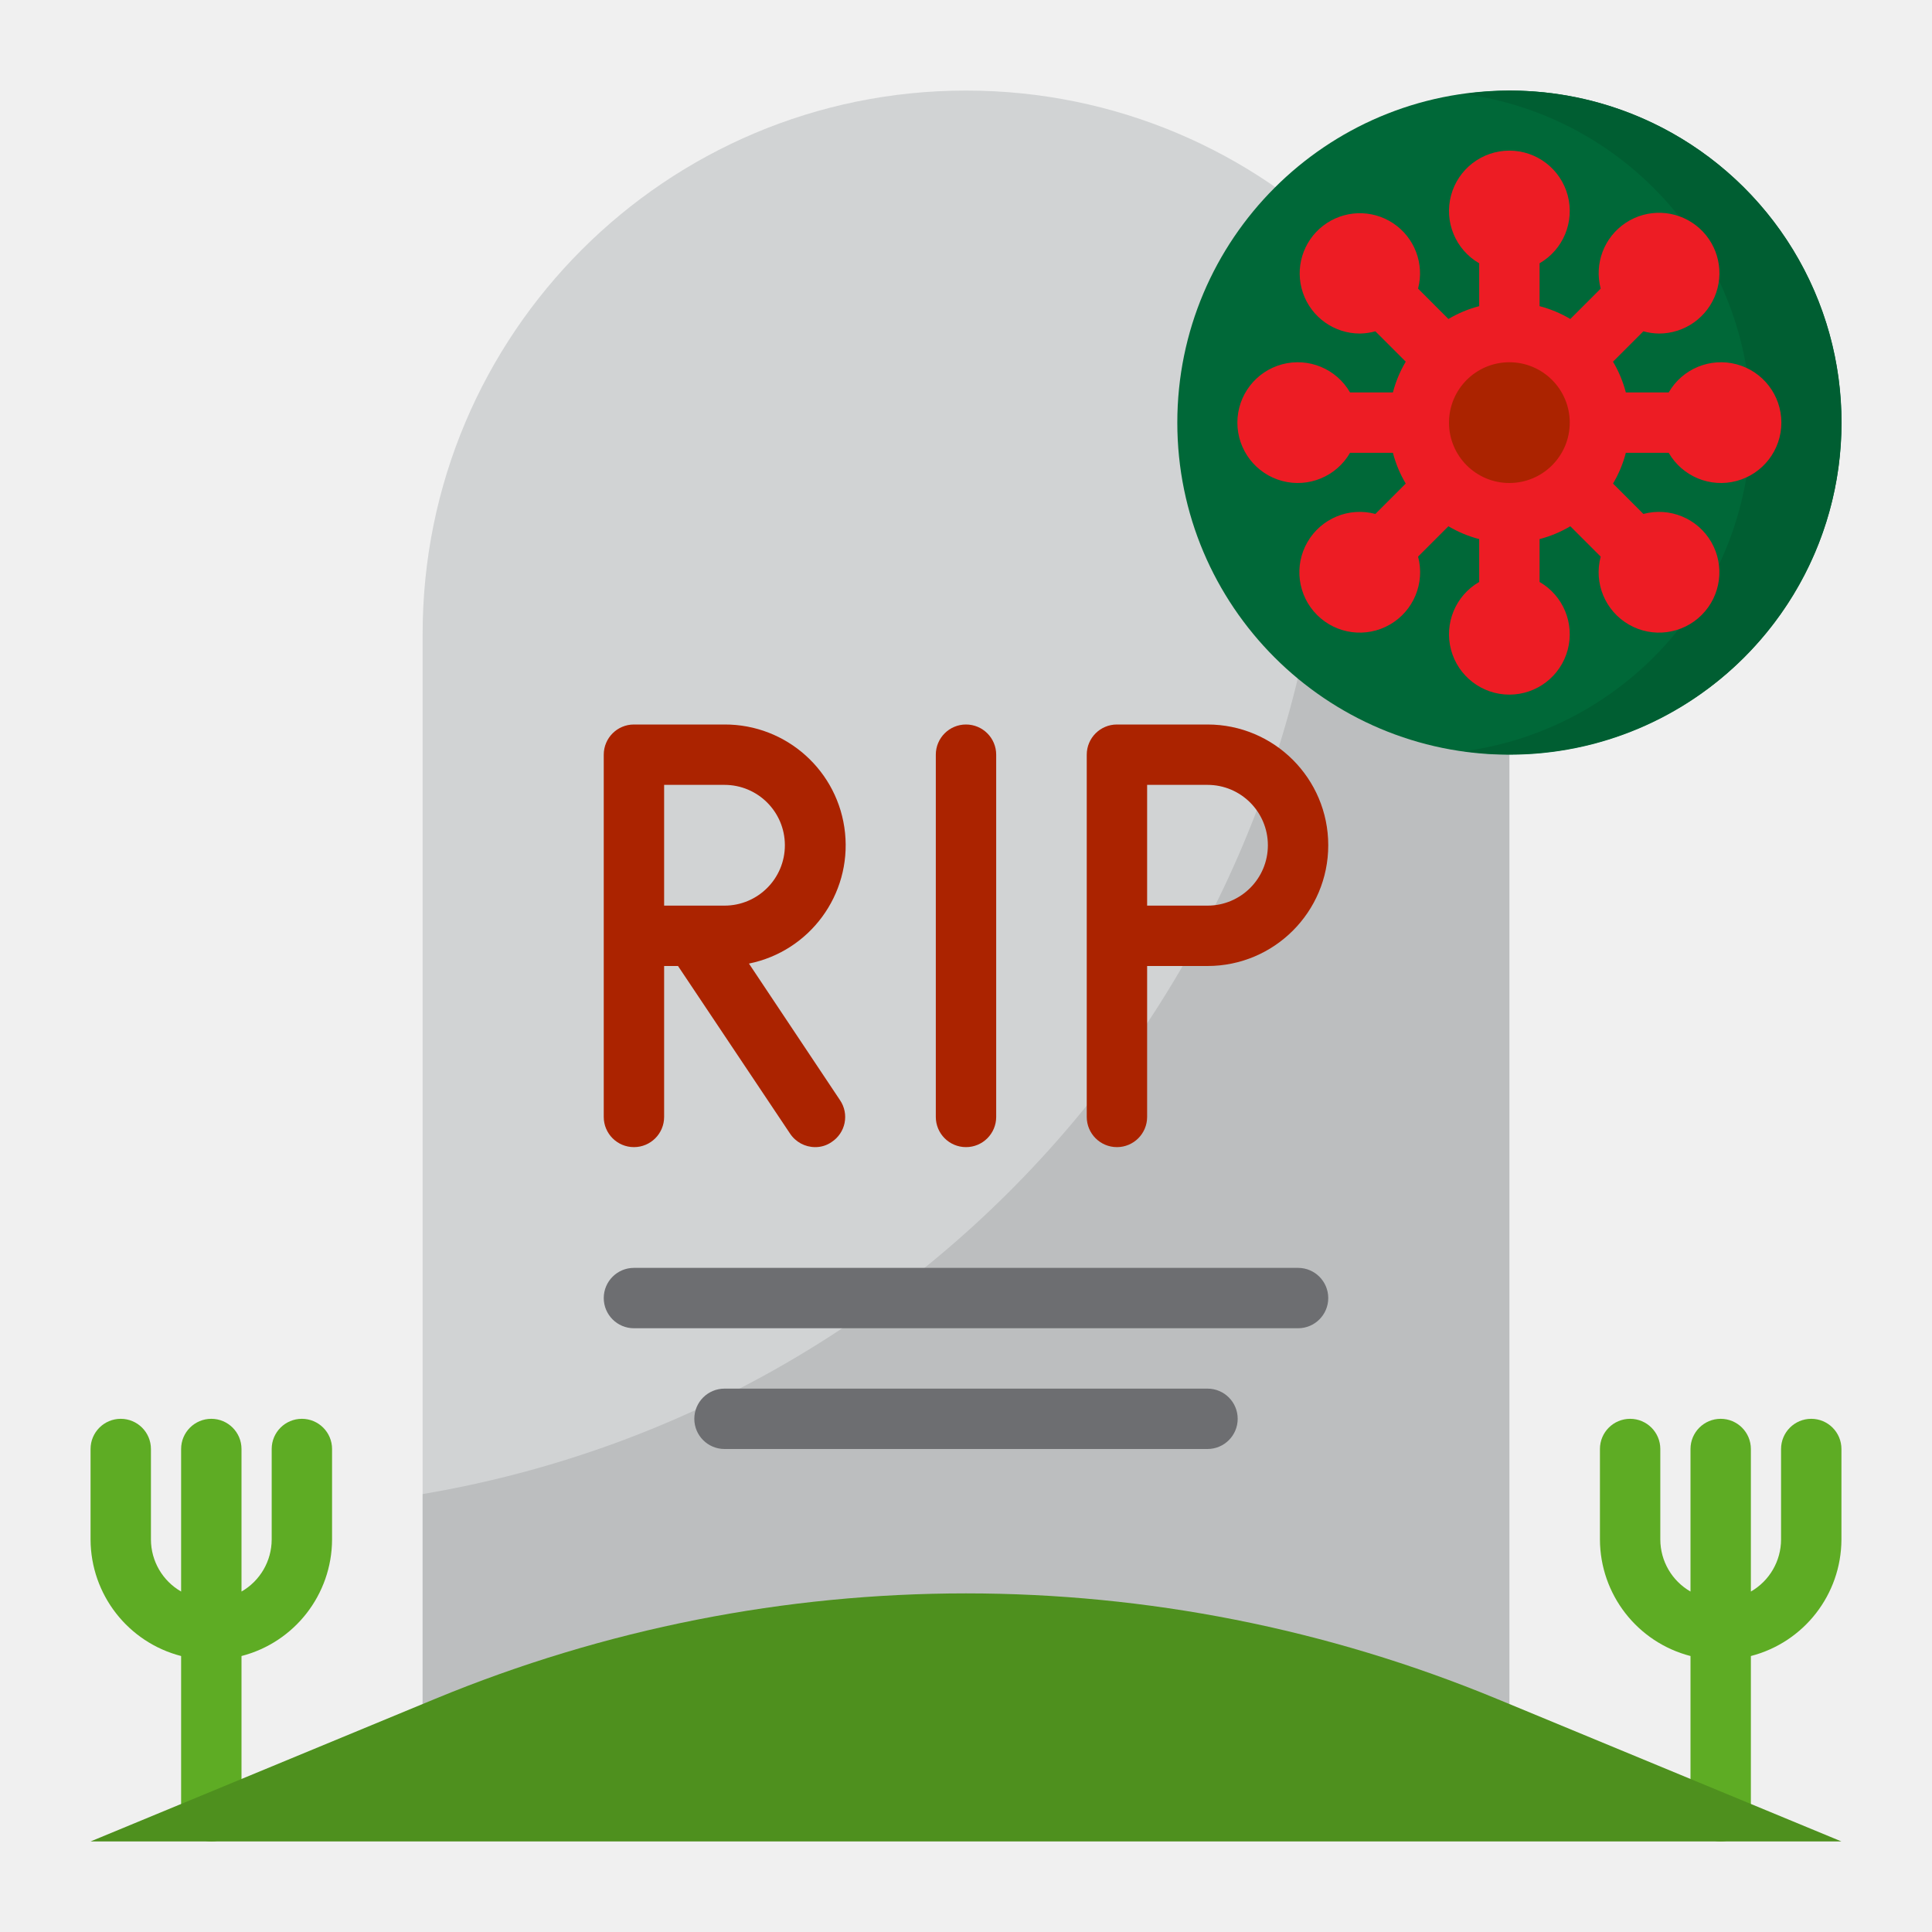
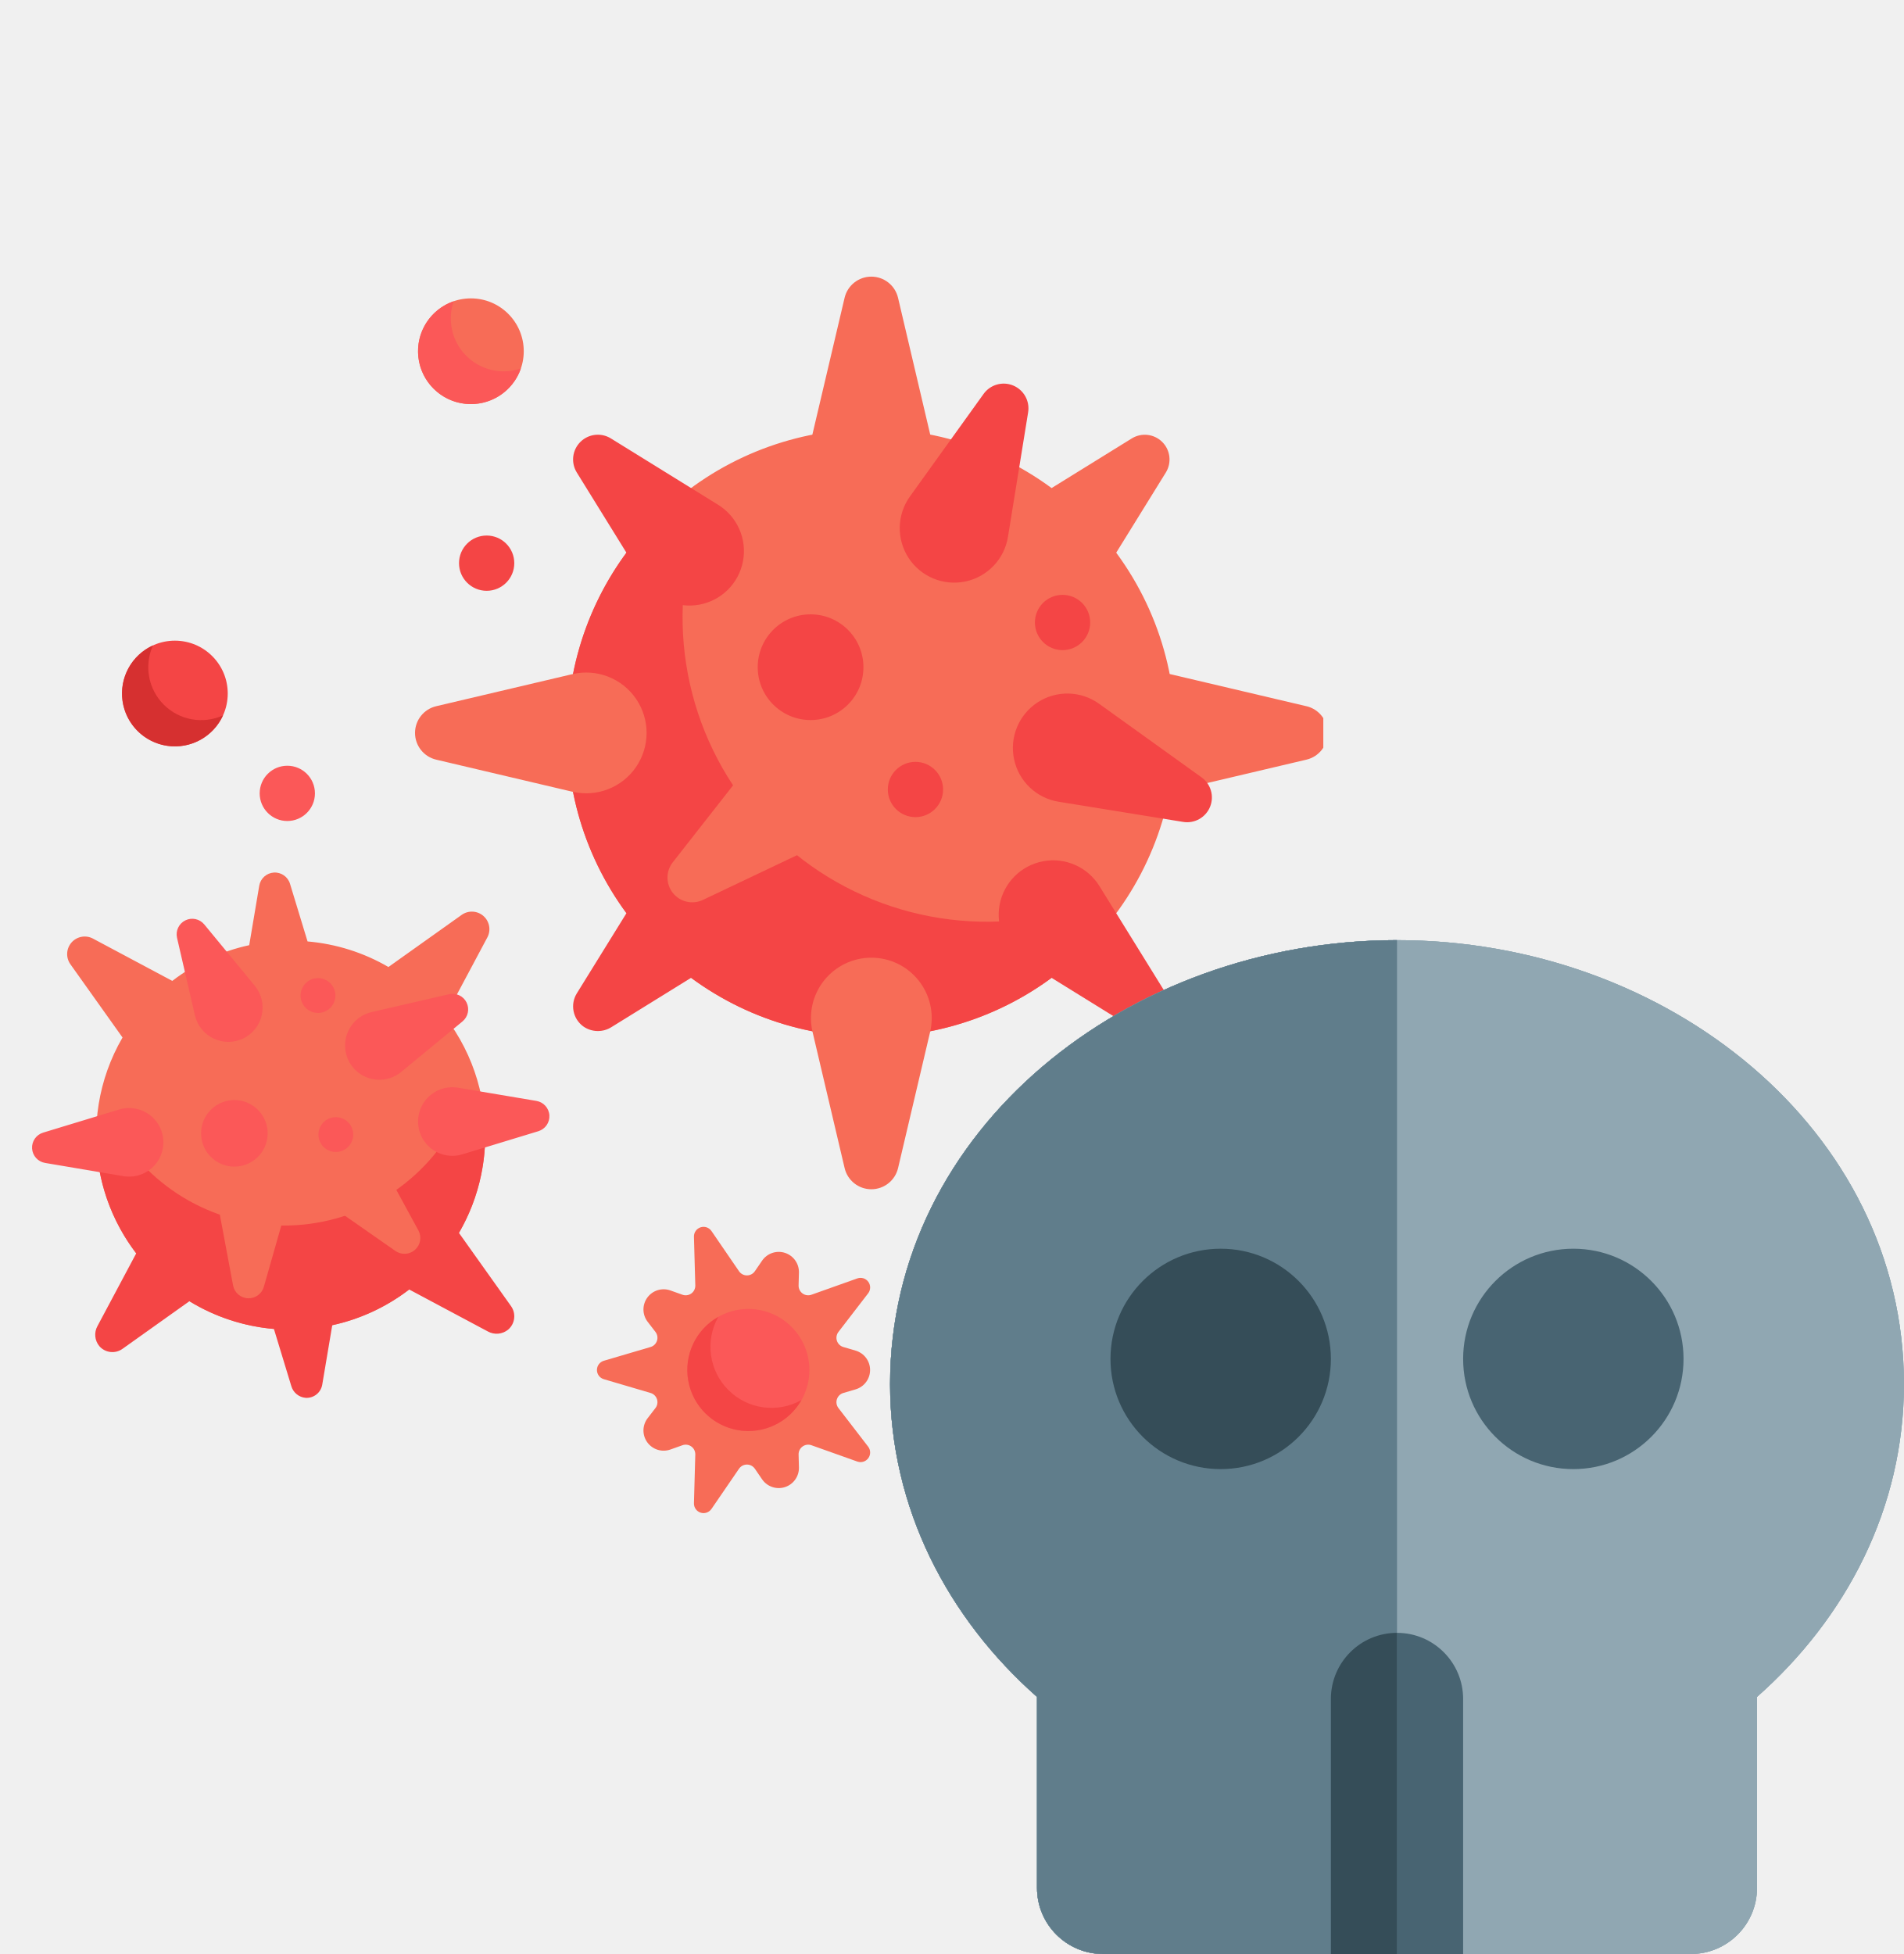
- <svg xmlns="http://www.w3.org/2000/svg" height="512" viewBox="0 0 64 64" width="512">
-   <g id="virus-covid19-corona-rip-dead">
-     <path d="m32 3a18 18 0 0 1 18 18v38a0 0 0 0 1 0 0h-36a0 0 0 0 1 0 0v-38a18 18 0 0 1 18-18z" fill="#d1d3d4" />
-     <path d="m43.276 6.981a17.957 17.957 0 0 1 .724 5.019v2a36 36 0 0 1 -30 35.493v9.507h36v-38a17.954 17.954 0 0 0 -6.724-14.019z" fill="#bcbebf" />
-     <g fill="#9bc9ff">
-       <circle cx="50" cy="7" r="1" />
-       <path d="m45.757 8.343a1 1 0 1 0 0 1.414 1 1 0 0 0 0-1.414z" />
-       <circle cx="43" cy="14" r="1" />
-       <path d="m44.343 18.243a1 1 0 1 0 1.414 0 1 1 0 0 0 -1.414 0z" />
-       <circle cx="50" cy="21" r="1" />
-       <path d="m54.243 19.657a1 1 0 1 0 0-1.414 1 1 0 0 0 0 1.414z" />
-       <circle cx="57" cy="14" r="1" />
-       <path d="m55.657 9.757a1 1 0 1 0 -1.414 0 1 1 0 0 0 1.414 0z" />
+ <svg xmlns="http://www.w3.org/2000/svg" width="564" height="578.836" viewBox="0 0 564 578.836">
+   <defs>
+     <clipPath id="clip-path">
+       <rect id="Rectangle_2" data-name="Rectangle 2" width="392" height="557" transform="translate(0.336 -0.262)" fill="#fff" stroke="#707070" stroke-width="1" />
+     </clipPath>
+     <clipPath id="clip-path-2">
+       <rect id="Rectangle_1" data-name="Rectangle 1" width="392" height="557" transform="translate(0)" fill="#fff" stroke="#707070" stroke-width="1" />
+     </clipPath>
+   </defs>
+   <g id="Group_1" data-name="Group 1" transform="translate(-33 -107)">
+     <g id="Mask_Group_2" data-name="Mask Group 2" transform="translate(32.664 107.262)" clip-path="url(#clip-path)">
+       <g id="Mask_Group_1" data-name="Mask Group 1" transform="translate(0.336 -0.262)" clip-path="url(#clip-path-2)">
+         <g id="coronavirus" transform="translate(9.495 81.948)">
+           <path id="Path_3" data-name="Path 3" d="M155.026,218.828l-12.472,23.386c-.018.034-.036.066-.055.1a57.619,57.619,0,1,1-95.532,6.146c-.023-.03-.046-.062-.066-.093L31.533,226.773a5.2,5.2,0,0,1,6.685-7.608l23.387,12.472.1.055a57.331,57.331,0,0,1,22.79-10.58L87.463,203.5a4.691,4.691,0,0,1,9.113-.587l5.2,17.091a57.33,57.33,0,0,1,23.957,7.572c.03-.022.062-.046.093-.066l21.595-15.367a5.2,5.2,0,0,1,7.608,6.687Zm186.3-113.989,14.7-23.749A7.334,7.334,0,0,0,345.932,71l-23.749,14.7a90.07,90.07,0,1,0,19.145,19.145Z" transform="translate(-20.165 -23.068)" fill="#f76c57" />
+           <path id="Path_4" data-name="Path 4" d="M86.446,162.73a15.658,15.658,0,1,1-15.658-15.658A15.658,15.658,0,0,1,86.446,162.73Zm228.379,181.5a8.186,8.186,0,1,0,8.186,8.186,8.186,8.186,0,0,0-8.186-8.186Zm-151.682-228.3a8.186,8.186,0,1,0,8.186,8.186,8.186,8.186,0,0,0-8.186-8.186Z" transform="translate(-28.478 -39.236)" fill="#f44545" />
+           <path id="Path_5" data-name="Path 5" d="M85.046,185.863a15.66,15.66,0,1,1-20.741-20.739,15.665,15.665,0,0,0,20.739,20.739Z" transform="translate(-28.479 -55.888)" fill="#d63030" />
+           <path id="Path_6" data-name="Path 6" d="M332.145,222.621a5.964,5.964,0,0,1,5.974,9.849,90.091,90.091,0,0,1-118.49,10.275l-23.55,14.576a7.516,7.516,0,0,1-8.362-.179,7.337,7.337,0,0,1-1.927-9.8l14.7-23.745a90.092,90.092,0,0,1,10.2-118.42,5.992,5.992,0,0,1,9.9,6A90.152,90.152,0,0,0,332.146,222.621ZM150.937,318.392l-.066-.093a57.532,57.532,0,0,0,7.448-35.161,3.494,3.494,0,0,0-6.656-1.072,57.653,57.653,0,0,1-101.778,6.5,3.48,3.48,0,0,0-6.439,1.907,57.534,57.534,0,0,0,11.828,33.884L43.791,345.9a5.286,5.286,0,0,0,.573,5.966,5.124,5.124,0,0,0,6.822.794L71.025,338.54a57.313,57.313,0,0,0,25.038,8.217l5.147,16.91a4.841,4.841,0,0,0,4.234,3.492,4.691,4.691,0,0,0,4.932-3.9l2.968-17.612a57.342,57.342,0,0,0,22.79-10.58l.1.055,23.2,12.376a5.369,5.369,0,0,0,6.058-.581,5.2,5.2,0,0,0,.808-6.927Z" transform="translate(-24.415 -35.025)" fill="#f44545" />
+           <path id="Path_7" data-name="Path 7" d="M203.024,152.583l-40.338-9.5a8.133,8.133,0,0,1,0-15.833l40.339-9.5a17.889,17.889,0,1,1,0,34.826Zm38.664,32.052,33.754-16.041a16.132,16.132,0,1,0-19.621-24.521l-23.053,29.415a7.334,7.334,0,0,0,8.92,11.148Zm-132.95,78.491a10.32,10.32,0,0,0-10.619,12.2l4.395,23.494a4.69,4.69,0,0,0,9.121.422l6.549-22.987a10.316,10.316,0,0,0-9.445-13.132Zm64.23-225.372A15.658,15.658,0,1,0,157.31,22.1a15.658,15.658,0,0,0,15.658,15.659ZM145.984,261.542a10.32,10.32,0,1,0-14.966,13.4l19.6,13.685a4.69,4.69,0,0,0,6.8-6.089Zm249.6,15.185a15.658,15.658,0,1,0,15.658,15.658,15.658,15.658,0,0,0-15.658-15.658Zm24.9-149.472-40.339-9.5a17.888,17.888,0,1,0,0,34.825l40.339-9.5a8.132,8.132,0,0,0,0-15.832ZM290.651,301.164a2.845,2.845,0,0,0-3.206-4.412l-13.61,4.842a2.845,2.845,0,0,1-3.794-2.757l.1-3.791a5.981,5.981,0,0,0-10.915-3.546l-2.143,3.129a2.845,2.845,0,0,1-4.69,0l-8.164-11.917a2.845,2.845,0,0,0-5.187,1.685l.4,14.44a2.845,2.845,0,0,1-3.794,2.757l-3.572-1.271a5.981,5.981,0,0,0-6.748,9.283l2.315,3.005a2.845,2.845,0,0,1-1.449,4.461l-13.856,4.082a2.845,2.845,0,0,0,0,5.454l13.856,4.082a2.845,2.845,0,0,1,1.449,4.461l-2.315,3.005a5.981,5.981,0,0,0,6.748,9.283l3.572-1.271a2.845,2.845,0,0,1,3.794,2.757l-.4,14.44a2.845,2.845,0,0,0,5.187,1.685l8.164-11.917a2.845,2.845,0,0,1,4.69,0l2.143,3.129a5.981,5.981,0,0,0,10.915-3.546l-.1-3.791a2.845,2.845,0,0,1,3.794-2.757l13.61,4.842a2.845,2.845,0,0,0,3.206-4.412l-8.811-11.444a2.845,2.845,0,0,1,1.449-4.461l3.638-1.072a5.981,5.981,0,0,0,0-11.475l-3.638-1.072a2.845,2.845,0,0,1-1.449-4.461Zm.936-99.417a17.888,17.888,0,0,0-17.413,21.987l9.5,40.339a8.132,8.132,0,0,0,15.832,0l9.5-40.339a17.888,17.888,0,0,0-17.413-21.987ZM299.5,6.266a8.133,8.133,0,0,0-15.833,0l-9.5,40.34a17.888,17.888,0,1,0,34.825,0Z" transform="translate(-42.97 0.003)" fill="#f76c57" />
+           <path id="Path_8" data-name="Path 8" d="M213.051,31.777a15.635,15.635,0,0,0,5.1-.849,15.66,15.66,0,1,1-19.912-19.912,15.669,15.669,0,0,0,14.812,20.761Zm222.62,270.287a15.669,15.669,0,0,1-14.809-20.76,15.66,15.66,0,1,0,19.908,19.912,15.645,15.645,0,0,1-5.1.848Z" transform="translate(-73.345 -3.726)" fill="#fb5858" />
+           <path id="Path_9" data-name="Path 9" d="M313.559,335.656a8.186,8.186,0,1,1-8.186-8.186A8.186,8.186,0,0,1,313.559,335.656ZM98.642,227.2a8.186,8.186,0,1,0-8.186,8.186A8.186,8.186,0,0,0,98.642,227.2ZM81.284,320.5a9.862,9.862,0,1,0,.9,13.918,9.862,9.862,0,0,0-.9-13.918Zm-3.808-20.732a10.161,10.161,0,0,0,3.349-15.575L65.857,266.026A4.619,4.619,0,0,0,57.792,270l5.292,22.936a10.16,10.16,0,0,0,14.392,6.83ZM40.634,320.85,18.116,327.7a4.619,4.619,0,0,0,.578,8.974L41.9,340.592a10.161,10.161,0,1,0-1.27-19.741Zm67.6,3.553a5.157,5.157,0,1,0,.468,7.277,5.157,5.157,0,0,0-.468-7.277Zm56.015-6.1-23.214-3.91a10.16,10.16,0,1,0,1.27,19.74l22.519-6.854a4.619,4.619,0,0,0-.577-8.974Zm62.779,61.628a18.083,18.083,0,1,0,18.084,18.084,18.082,18.082,0,0,0-18.084-18.084Zm-83.471-90.781a4.619,4.619,0,0,0-5.182-2.458l-22.936,5.292a10.16,10.16,0,1,0,8.745,17.742l18.167-14.968A4.62,4.62,0,0,0,143.554,289.147Zm-40.139,1.346a5.157,5.157,0,1,0-7.277.468,5.157,5.157,0,0,0,7.277-.468Z" transform="translate(-14.842 -74.127)" fill="#fb5858" />
+           <g id="Group_1-2" data-name="Group 1" transform="translate(160.276 31.696)">
+             <path id="Path_10" data-name="Path 10" d="M342.09,490.432a18.085,18.085,0,1,1-24.641-24.641,18.088,18.088,0,0,0,24.641,24.641Z" transform="translate(-274.432 -189.353)" fill="#f44545" />
+             <path id="Path_11" data-name="Path 11" d="M432.711,228.537a7.334,7.334,0,0,1-10.1,10.1l-31.778-19.667a16.132,16.132,0,1,1,22.207-22.207ZM300.1,83.811,268.317,64.144a7.334,7.334,0,0,0-10.1,10.095l19.667,31.778A16.132,16.132,0,1,0,300.1,83.811Zm91.813-27.394a7.334,7.334,0,0,0-13.2-5.45l-21.8,30.353a16.132,16.132,0,1,0,29.026,11.989Zm51.376,108.128-30.353-21.8a16.131,16.131,0,1,0-11.989,29.026l36.891,5.972a7.334,7.334,0,0,0,5.45-13.2Zm-84.754-4.592a8.186,8.186,0,1,0,8.186,8.186A8.186,8.186,0,0,0,358.531,159.953Zm43.573-33.1a8.186,8.186,0,1,0-8.186-8.186,8.186,8.186,0,0,0,8.186,8.186Zm-74.638-10.6a15.658,15.658,0,1,0,15.658,15.658A15.658,15.658,0,0,0,327.466,116.256Z" transform="translate(-257.124 -47.911)" fill="#f44545" />
+           </g>
+         </g>
+       </g>
    </g>
-     <circle cx="50" cy="14" fill="#006838" r="11" />
-     <path d="m50 3a11.078 11.078 0 0 0 -1.5.114 10.987 10.987 0 0 1 0 21.772 10.995 10.995 0 1 0 1.5-21.886z" fill="#005e32" />
-     <circle cx="50" cy="14" fill="#ab2300" r="3" />
-     <path d="m46.142 13h-1.42a2 2 0 1 0 0 2h1.42a3.915 3.915 0 0 0 .425 1.019l-1.006 1.006a2 2 0 1 0 1.414 1.414l1.006-1.006a3.915 3.915 0 0 0 1.019.425v1.42a2 2 0 1 0 2 0v-1.42a3.915 3.915 0 0 0 1.019-.425l1.006 1.006a2 2 0 1 0 1.414-1.414l-1.006-1.006a3.915 3.915 0 0 0 .425-1.019h1.42a2 2 0 1 0 0-2h-1.42a3.915 3.915 0 0 0 -.425-1.019l1.006-1.006a2.016 2.016 0 0 0 .511.074 2 2 0 1 0 -1.925-1.488l-1.006 1.006a3.915 3.915 0 0 0 -1.019-.425v-1.42a2 2 0 1 0 -2 0v1.42a3.915 3.915 0 0 0 -1.019.425l-1.006-1.006a1.993 1.993 0 1 0 -1.925 1.488 2.016 2.016 0 0 0 .511-.074l1.006 1.006a3.915 3.915 0 0 0 -.425 1.019zm3.858-1a2 2 0 1 1 -2 2 2 2 0 0 1 2-2z" fill="#ed1c24" />
-     <path d="m24.81 31.92a4 4 0 0 0 -.81-7.92h-3a1 1 0 0 0 -1 1v12a1 1 0 0 0 2 0v-5h.46l3.71 5.55a1 1 0 0 0 .83.45.939.939 0 0 0 .55-.17.99.99 0 0 0 .28-1.38zm-2.81-1.92v-4h2a2 2 0 0 1 0 4z" fill="#ab2300" />
-     <path d="m32 38a1 1 0 0 0 1-1v-12a1 1 0 0 0 -2 0v12a1 1 0 0 0 1 1z" fill="#ab2300" />
-     <path d="m37 38a1 1 0 0 0 1-1v-5h2a4 4 0 0 0 0-8h-3a1 1 0 0 0 -1 1v12a1 1 0 0 0 1 1zm1-12h2a2 2 0 0 1 0 4h-2z" fill="#ab2300" />
-     <path d="m21 44h22a1 1 0 0 0 0-2h-22a1 1 0 0 0 0 2z" fill="#6d6e71" />
-     <path d="m40 46h-16a1 1 0 0 0 0 2h16a1 1 0 0 0 0-2z" fill="#6d6e71" />
-     <path d="m60 47a1 1 0 0 0 -1 1v3a1.993 1.993 0 0 1 -1 1.722v-4.722a1 1 0 0 0 -2 0v4.722a1.993 1.993 0 0 1 -1-1.722v-3a1 1 0 0 0 -2 0v3a4 4 0 0 0 3 3.858v5.142a1 1 0 0 0 2 0v-5.142a4 4 0 0 0 3-3.858v-3a1 1 0 0 0 -1-1z" fill="#5eac24" />
-     <path d="m10 47a1 1 0 0 0 -1 1v3a1.993 1.993 0 0 1 -1 1.722v-4.722a1 1 0 0 0 -2 0v4.722a1.993 1.993 0 0 1 -1-1.722v-3a1 1 0 0 0 -2 0v3a4 4 0 0 0 3 3.858v5.142a1 1 0 0 0 2 0v-5.142a4 4 0 0 0 3-3.858v-3a1 1 0 0 0 -1-1z" fill="#5eac24" />
-     <path d="m14.412 56.278-.412.17-11 4.552h58l-11-4.552-.412-.17a46 46 0 0 0 -35.176 0z" fill="#4e901e" />
+     <g id="Group_2" data-name="Group 2" transform="translate(2 -32.708)">
+       <g id="death" transform="translate(-12.2 111.343)">
+         <path id="Path_4-2" data-name="Path 4" d="M457.033,306.865c-79.994,0-150.168,56.158-150.168,131.513,0,36.7,17.056,69.284,43.528,92.657v56.578A19.588,19.588,0,0,0,369.98,607.2H544.086a19.588,19.588,0,0,0,19.587-19.587V531.035c26.471-23.374,43.528-55.962,43.528-92.657,0-75.355-70.174-131.513-150.168-131.513Z" fill="#90a7b2" fill-rule="evenodd" />
+         <path id="Path_5-2" data-name="Path 5" d="M476.62,607.2V531.652a19.587,19.587,0,1,0-39.174,0V607.2Z" fill="#486472" fill-rule="evenodd" />
+         <path id="Path_6-2" data-name="Path 6" d="M457.033,306.865V607.2H369.98a19.588,19.588,0,0,1-19.587-19.587V531.035c-26.471-23.374-43.528-55.962-43.528-92.657C306.865,363.022,377.039,306.865,457.033,306.865Z" fill="#607d8b" fill-rule="evenodd" />
+         <path id="Path_7-2" data-name="Path 7" d="M457.033,512.064a19.588,19.588,0,0,0-19.587,19.587V607.2h19.587Z" fill="#354d58" fill-rule="evenodd" />
+         <path id="Path_8-2" data-name="Path 8" d="M404.8,398.271a32.645,32.645,0,1,0,32.645,32.645A32.644,32.644,0,0,0,404.8,398.271Z" fill="#354d58" fill-rule="evenodd" />
+         <path id="Path_9-2" data-name="Path 9" d="M509.265,398.271a32.645,32.645,0,1,0,32.645,32.645A32.644,32.644,0,0,0,509.265,398.271Z" fill="#486472" fill-rule="evenodd" />
+         <path id="Path_10-2" data-name="Path 10" d="M457.033,306.865c-79.994,0-150.168,56.158-150.168,131.513,0,36.7,17.056,69.284,43.528,92.657v56.578A19.588,19.588,0,0,0,369.98,607.2H544.086a19.588,19.588,0,0,0,19.587-19.587V531.035c26.471-23.374,43.528-55.962,43.528-92.657,0-75.355-70.174-131.513-150.168-131.513Z" fill="#90a7b2" fill-rule="evenodd" />
+         <path id="Path_11-2" data-name="Path 11" d="M476.62,607.2V531.652a19.587,19.587,0,1,0-39.174,0V607.2Z" fill="#486472" fill-rule="evenodd" />
+         <path id="Path_12" data-name="Path 12" d="M457.033,306.865V607.2H369.98a19.588,19.588,0,0,1-19.587-19.587V531.035c-26.471-23.374-43.528-55.962-43.528-92.657C306.865,363.022,377.039,306.865,457.033,306.865Z" fill="#607d8b" fill-rule="evenodd" />
+         <path id="Path_13" data-name="Path 13" d="M457.033,512.064a19.588,19.588,0,0,0-19.587,19.587V607.2h19.587Z" fill="#354d58" fill-rule="evenodd" />
+         <path id="Path_14" data-name="Path 14" d="M404.8,398.271a32.645,32.645,0,1,0,32.645,32.645A32.644,32.644,0,0,0,404.8,398.271Z" fill="#354d58" fill-rule="evenodd" />
+         <path id="Path_15" data-name="Path 15" d="M509.265,398.271a32.645,32.645,0,1,0,32.645,32.645A32.644,32.644,0,0,0,509.265,398.271Z" fill="#486472" fill-rule="evenodd" />
+       </g>
+       <path id="Path_16" data-name="Path 16" d="M457.033,306.865c-79.994,0-150.168,56.158-150.168,131.513,0,36.7,17.056,69.284,43.528,92.657v56.578A19.588,19.588,0,0,0,369.98,607.2H544.086a19.588,19.588,0,0,0,19.587-19.587V531.035c26.471-23.374,43.528-55.962,43.528-92.657,0-75.355-70.174-131.513-150.168-131.513Z" transform="translate(-12.2 111.343)" fill="#90a7b2" fill-rule="evenodd" />
+       <path id="Path_17" data-name="Path 17" d="M476.62,607.2V531.652a19.587,19.587,0,1,0-39.174,0V607.2Z" transform="translate(-12.2 111.343)" fill="#486472" fill-rule="evenodd" />
+       <path id="Path_18" data-name="Path 18" d="M457.033,306.865V607.2H369.98a19.588,19.588,0,0,1-19.587-19.587V531.035c-26.471-23.374-43.528-55.962-43.528-92.657C306.865,363.022,377.039,306.865,457.033,306.865Z" transform="translate(-12.2 111.343)" fill="#607d8b" fill-rule="evenodd" />
+       <path id="Path_19" data-name="Path 19" d="M457.033,512.064a19.588,19.588,0,0,0-19.587,19.587V607.2h19.587Z" transform="translate(-12.2 111.343)" fill="#354d58" fill-rule="evenodd" />
+       <path id="Path_20" data-name="Path 20" d="M404.8,398.271a32.645,32.645,0,1,0,32.645,32.645A32.644,32.644,0,0,0,404.8,398.271Z" transform="translate(-12.2 111.343)" fill="#354d58" fill-rule="evenodd" />
+       <path id="Path_21" data-name="Path 21" d="M509.265,398.271a32.645,32.645,0,1,0,32.645,32.645A32.644,32.644,0,0,0,509.265,398.271Z" transform="translate(-12.2 111.343)" fill="#486472" fill-rule="evenodd" />
+     </g>
  </g>
</svg>
